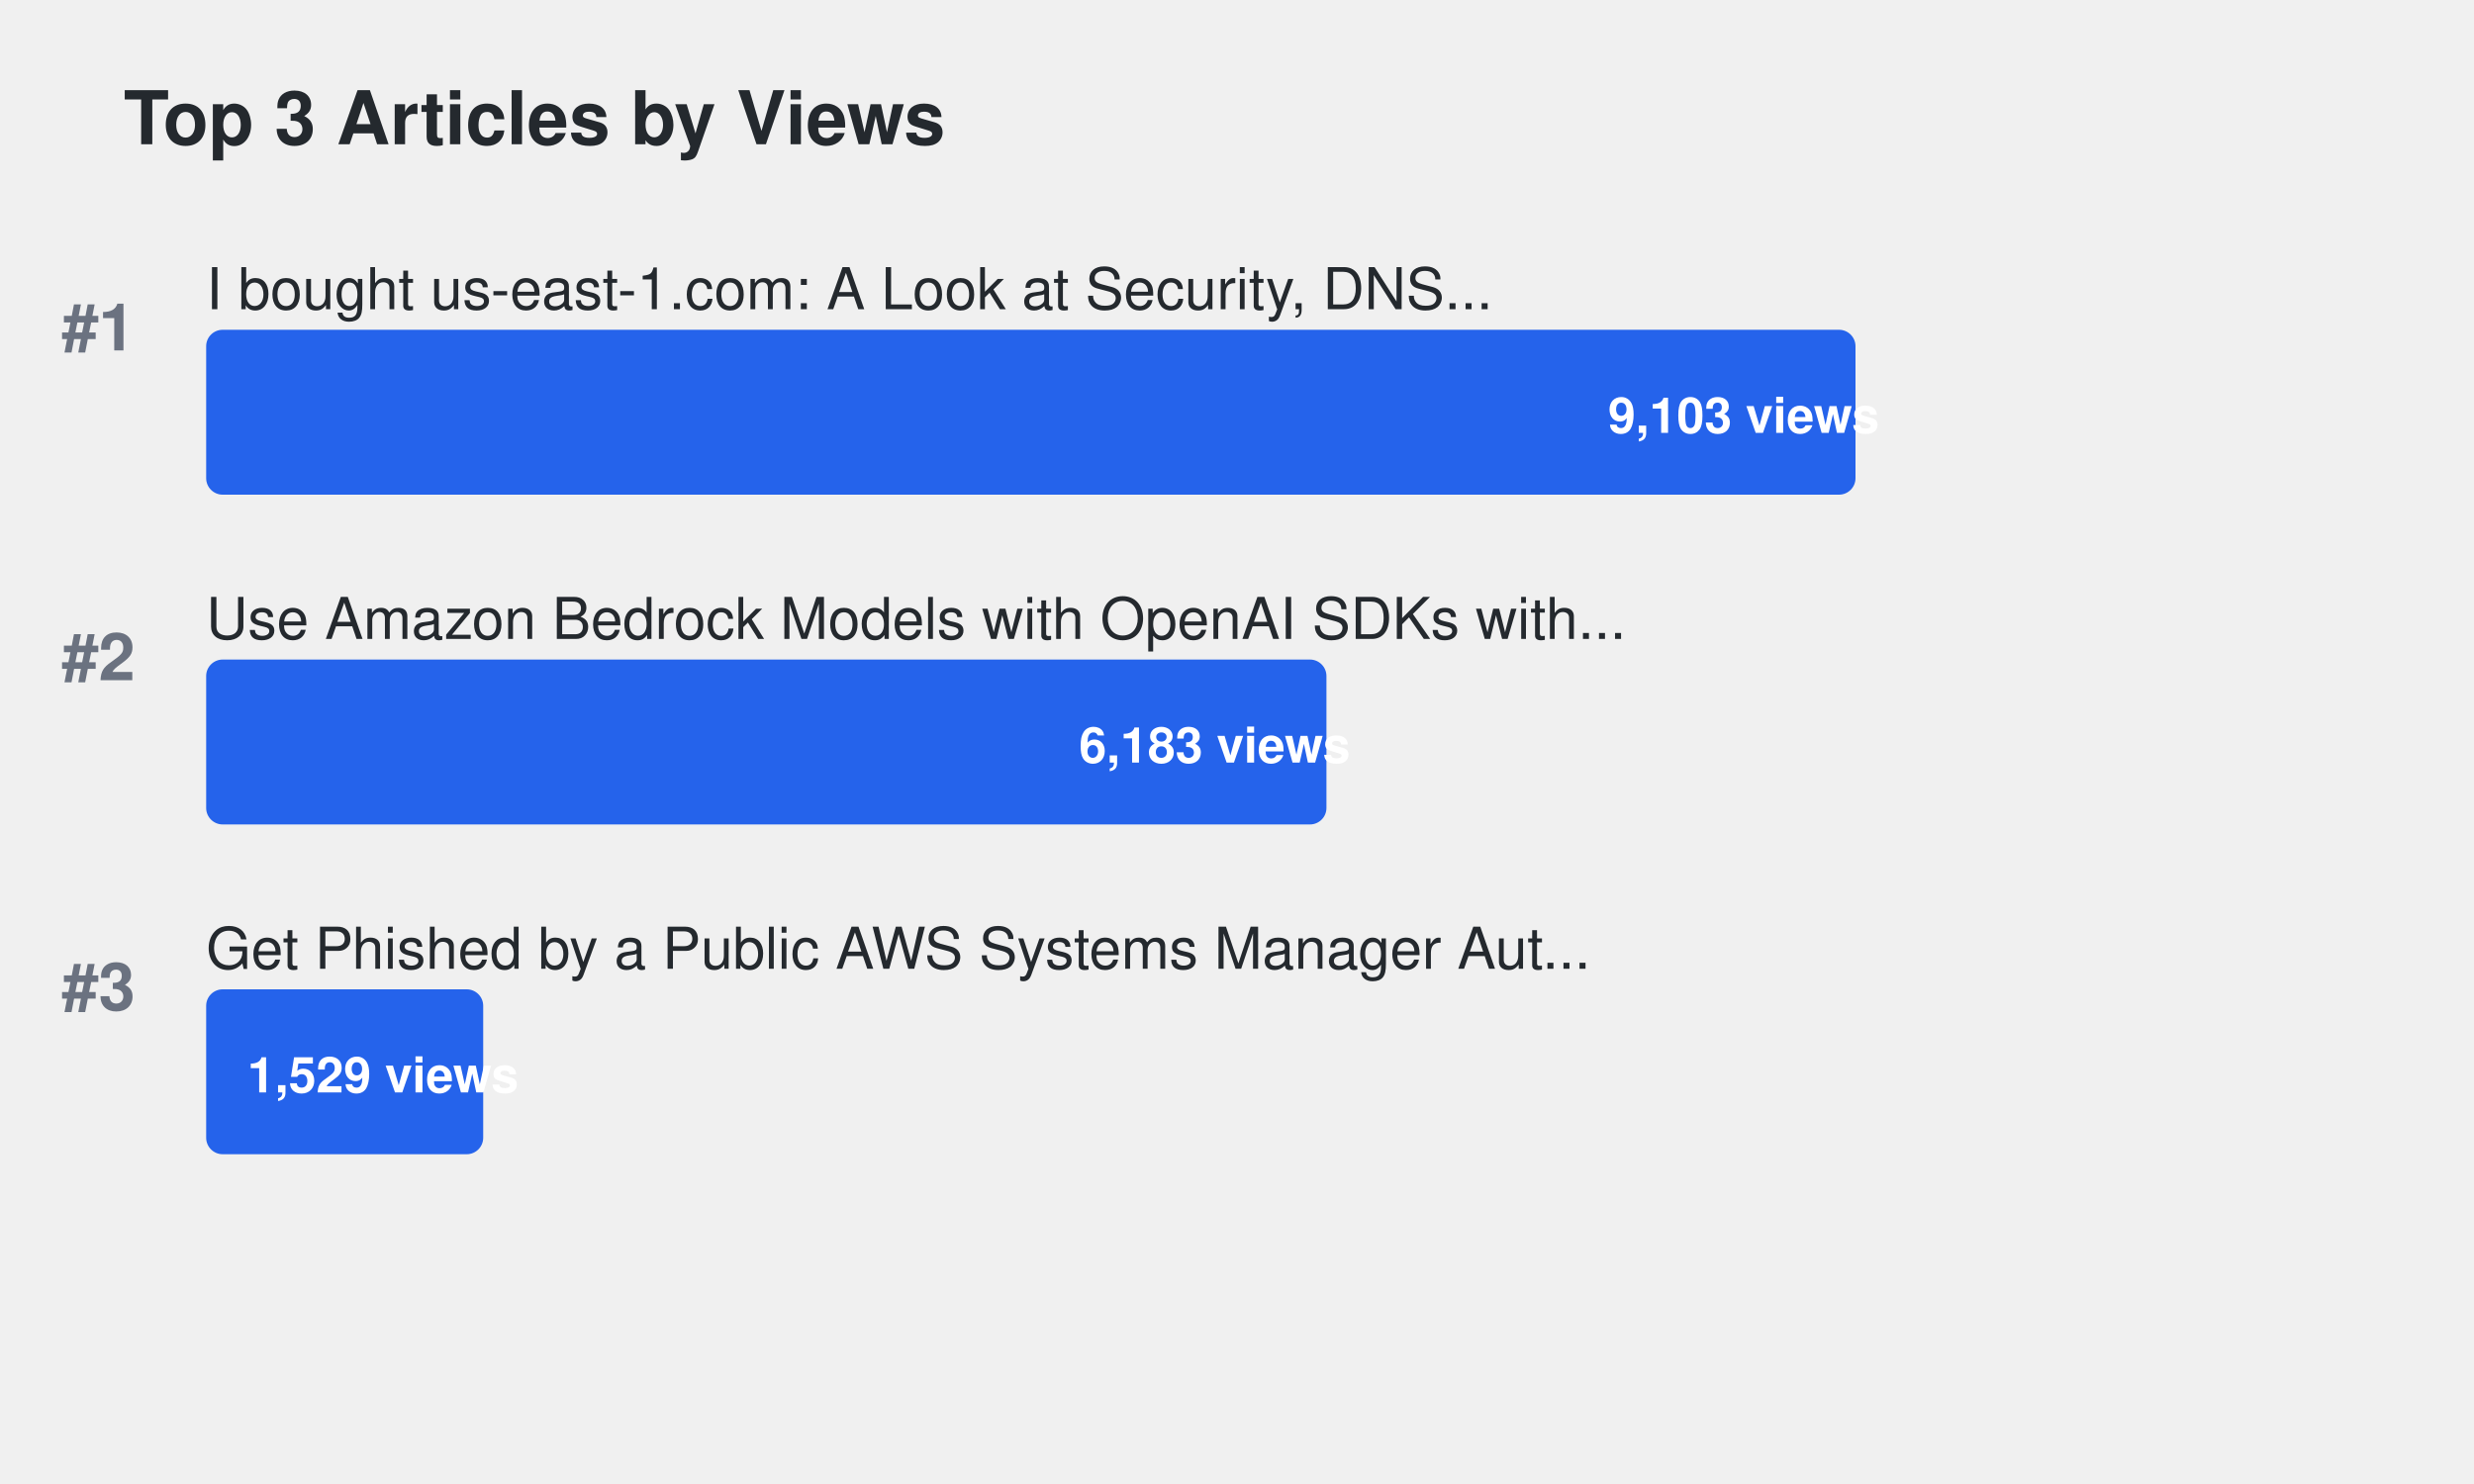
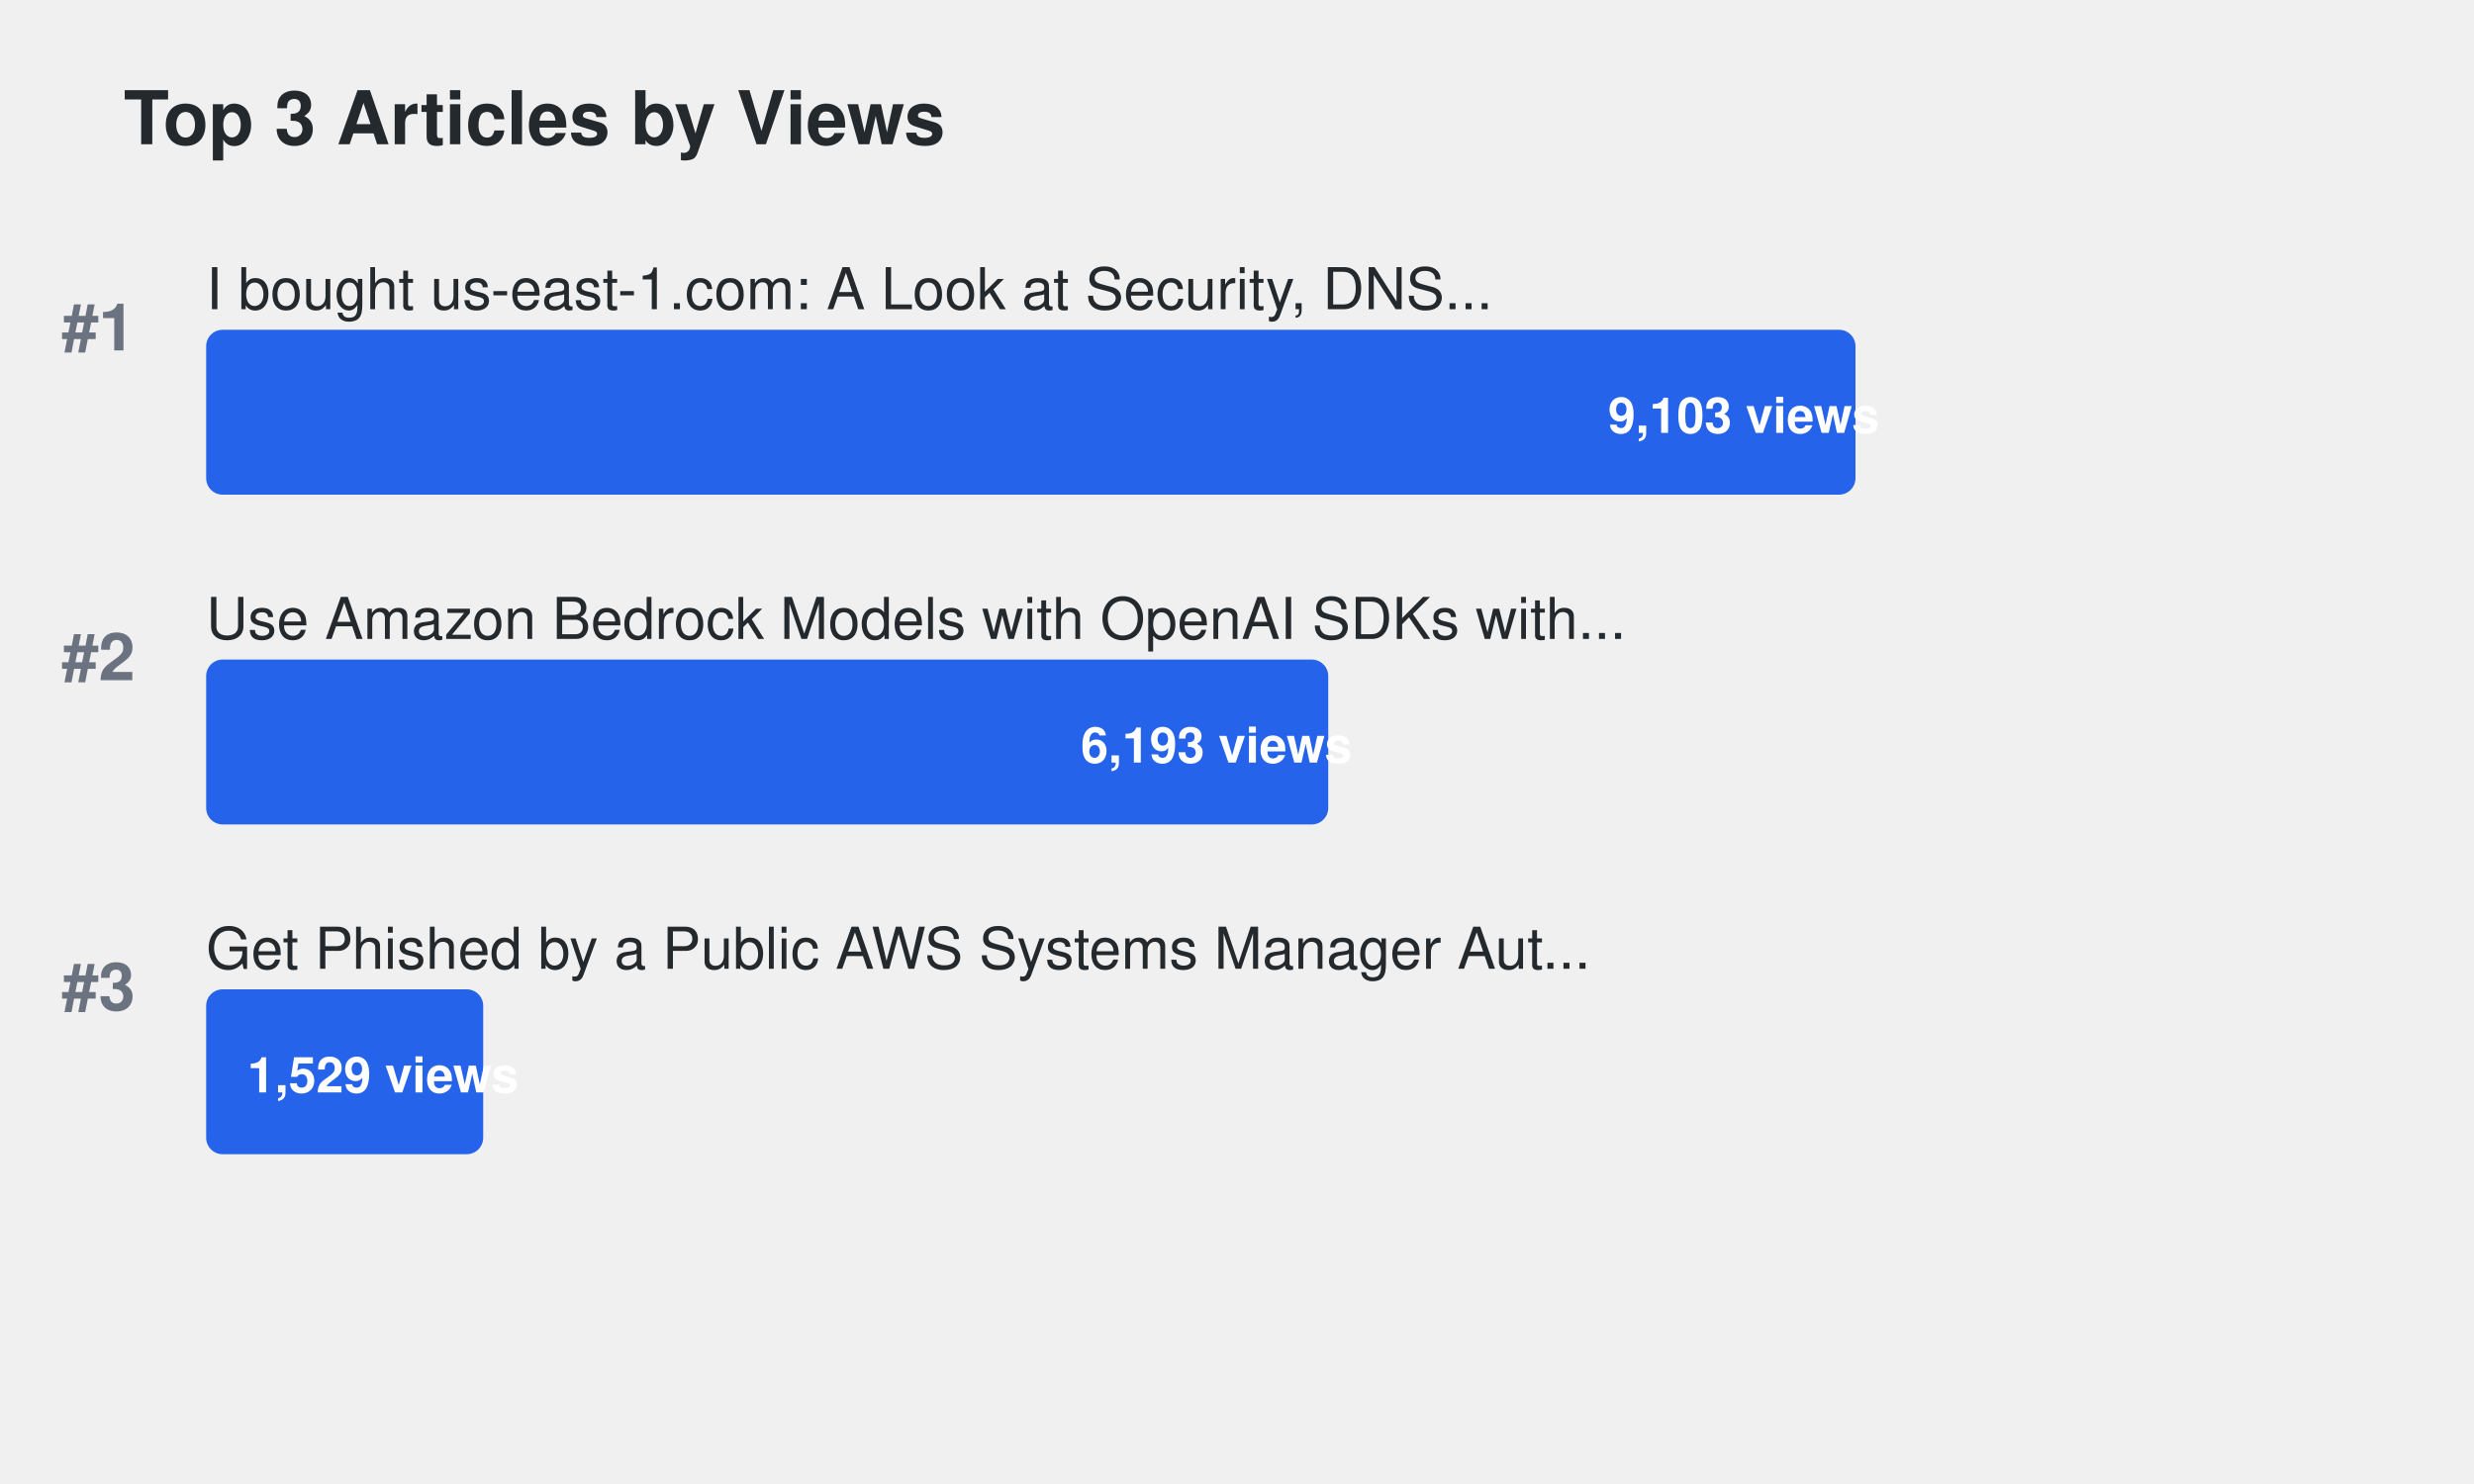
<svg xmlns="http://www.w3.org/2000/svg" width="600" height="360">
  <defs>
    <style>
.title { font-family: -apple-system, BlinkMacSystemFont, "Segoe UI", Helvetica, Arial, sans-serif; font-size: 18px; font-weight: 600; fill: #24292e; }
.article-title { font-family: -apple-system, BlinkMacSystemFont, "Segoe UI", Helvetica, Arial, sans-serif; font-size: 14px; font-weight: 500; fill: #24292e; }
.metric-value { font-family: -apple-system, BlinkMacSystemFont, "Segoe UI", Helvetica, Arial, sans-serif; font-size: 12px; font-weight: 600; fill: #ffffff; }
.rank { font-family: -apple-system, BlinkMacSystemFont, "Segoe UI", Helvetica, Arial, sans-serif; font-size: 16px; font-weight: 700; fill: #6b7280; }
.bar { rx: 4; ry: 4; }
.bar:hover { opacity: 0.8; cursor: pointer; }
a { text-decoration: none; }
a:hover .article-title { fill: #0969da; text-decoration: underline; }
a:hover .bar { opacity: 0.9; }
</style>
  </defs>
  <text x="30" y="35" class="title">Top 3 Articles by Views</text>
  <text x="15" y="85" class="rank">#1</text>
  <a href="https://dev.to/aws-builders/i-bought-us-east-1com-a-look-at-security-dns-traffic-and-protecting-aws-users-15ng" target="_blank">
    <text x="50" y="75" class="article-title">I bought us-east-1.com: A Look at Security, DNS...</text>
    <rect x="50" y="80" width="400.0" height="40" fill="#2563eb" class="bar">
</rect>
    <text x="390.0" y="105" class="metric-value" fill="#ffffff">9,103 views</text>
  </a>
  <text x="15" y="165" class="rank">#2</text>
  <a href="https://dev.to/aws-builders/use-amazon-bedrock-models-via-an-openai-api-compatible-serverless-endpoint-now-without-fixed-cost-5hf5" target="_blank">
    <text x="50" y="155" class="article-title">Use Amazon Bedrock Models with OpenAI SDKs with...</text>
-     <rect x="50" y="160" width="271.691" height="40" fill="#2563eb" class="bar">
+     <rect x="50" y="160" width="272.13" height="40" fill="#2563eb" class="bar">
</rect>
-     <text x="261.691" y="185" class="metric-value" fill="#ffffff">6,183 views</text>
+     <text x="262.13" y="185" class="metric-value" fill="#ffffff">6,193 views</text>
  </a>
  <text x="15" y="245" class="rank">#3</text>
  <a href="https://dev.to/aws-builders/get-phished-by-a-public-aws-systems-manager-automation-document-2die" target="_blank">
    <text x="50" y="235" class="article-title">Get Phished by a Public AWS Systems Manager Aut...</text>
    <rect x="50" y="240" width="67.187" height="40" fill="#2563eb" class="bar">
</rect>
    <text x="60" y="265" class="metric-value" fill="#24292e">1,529 views</text>
  </a>
</svg>
